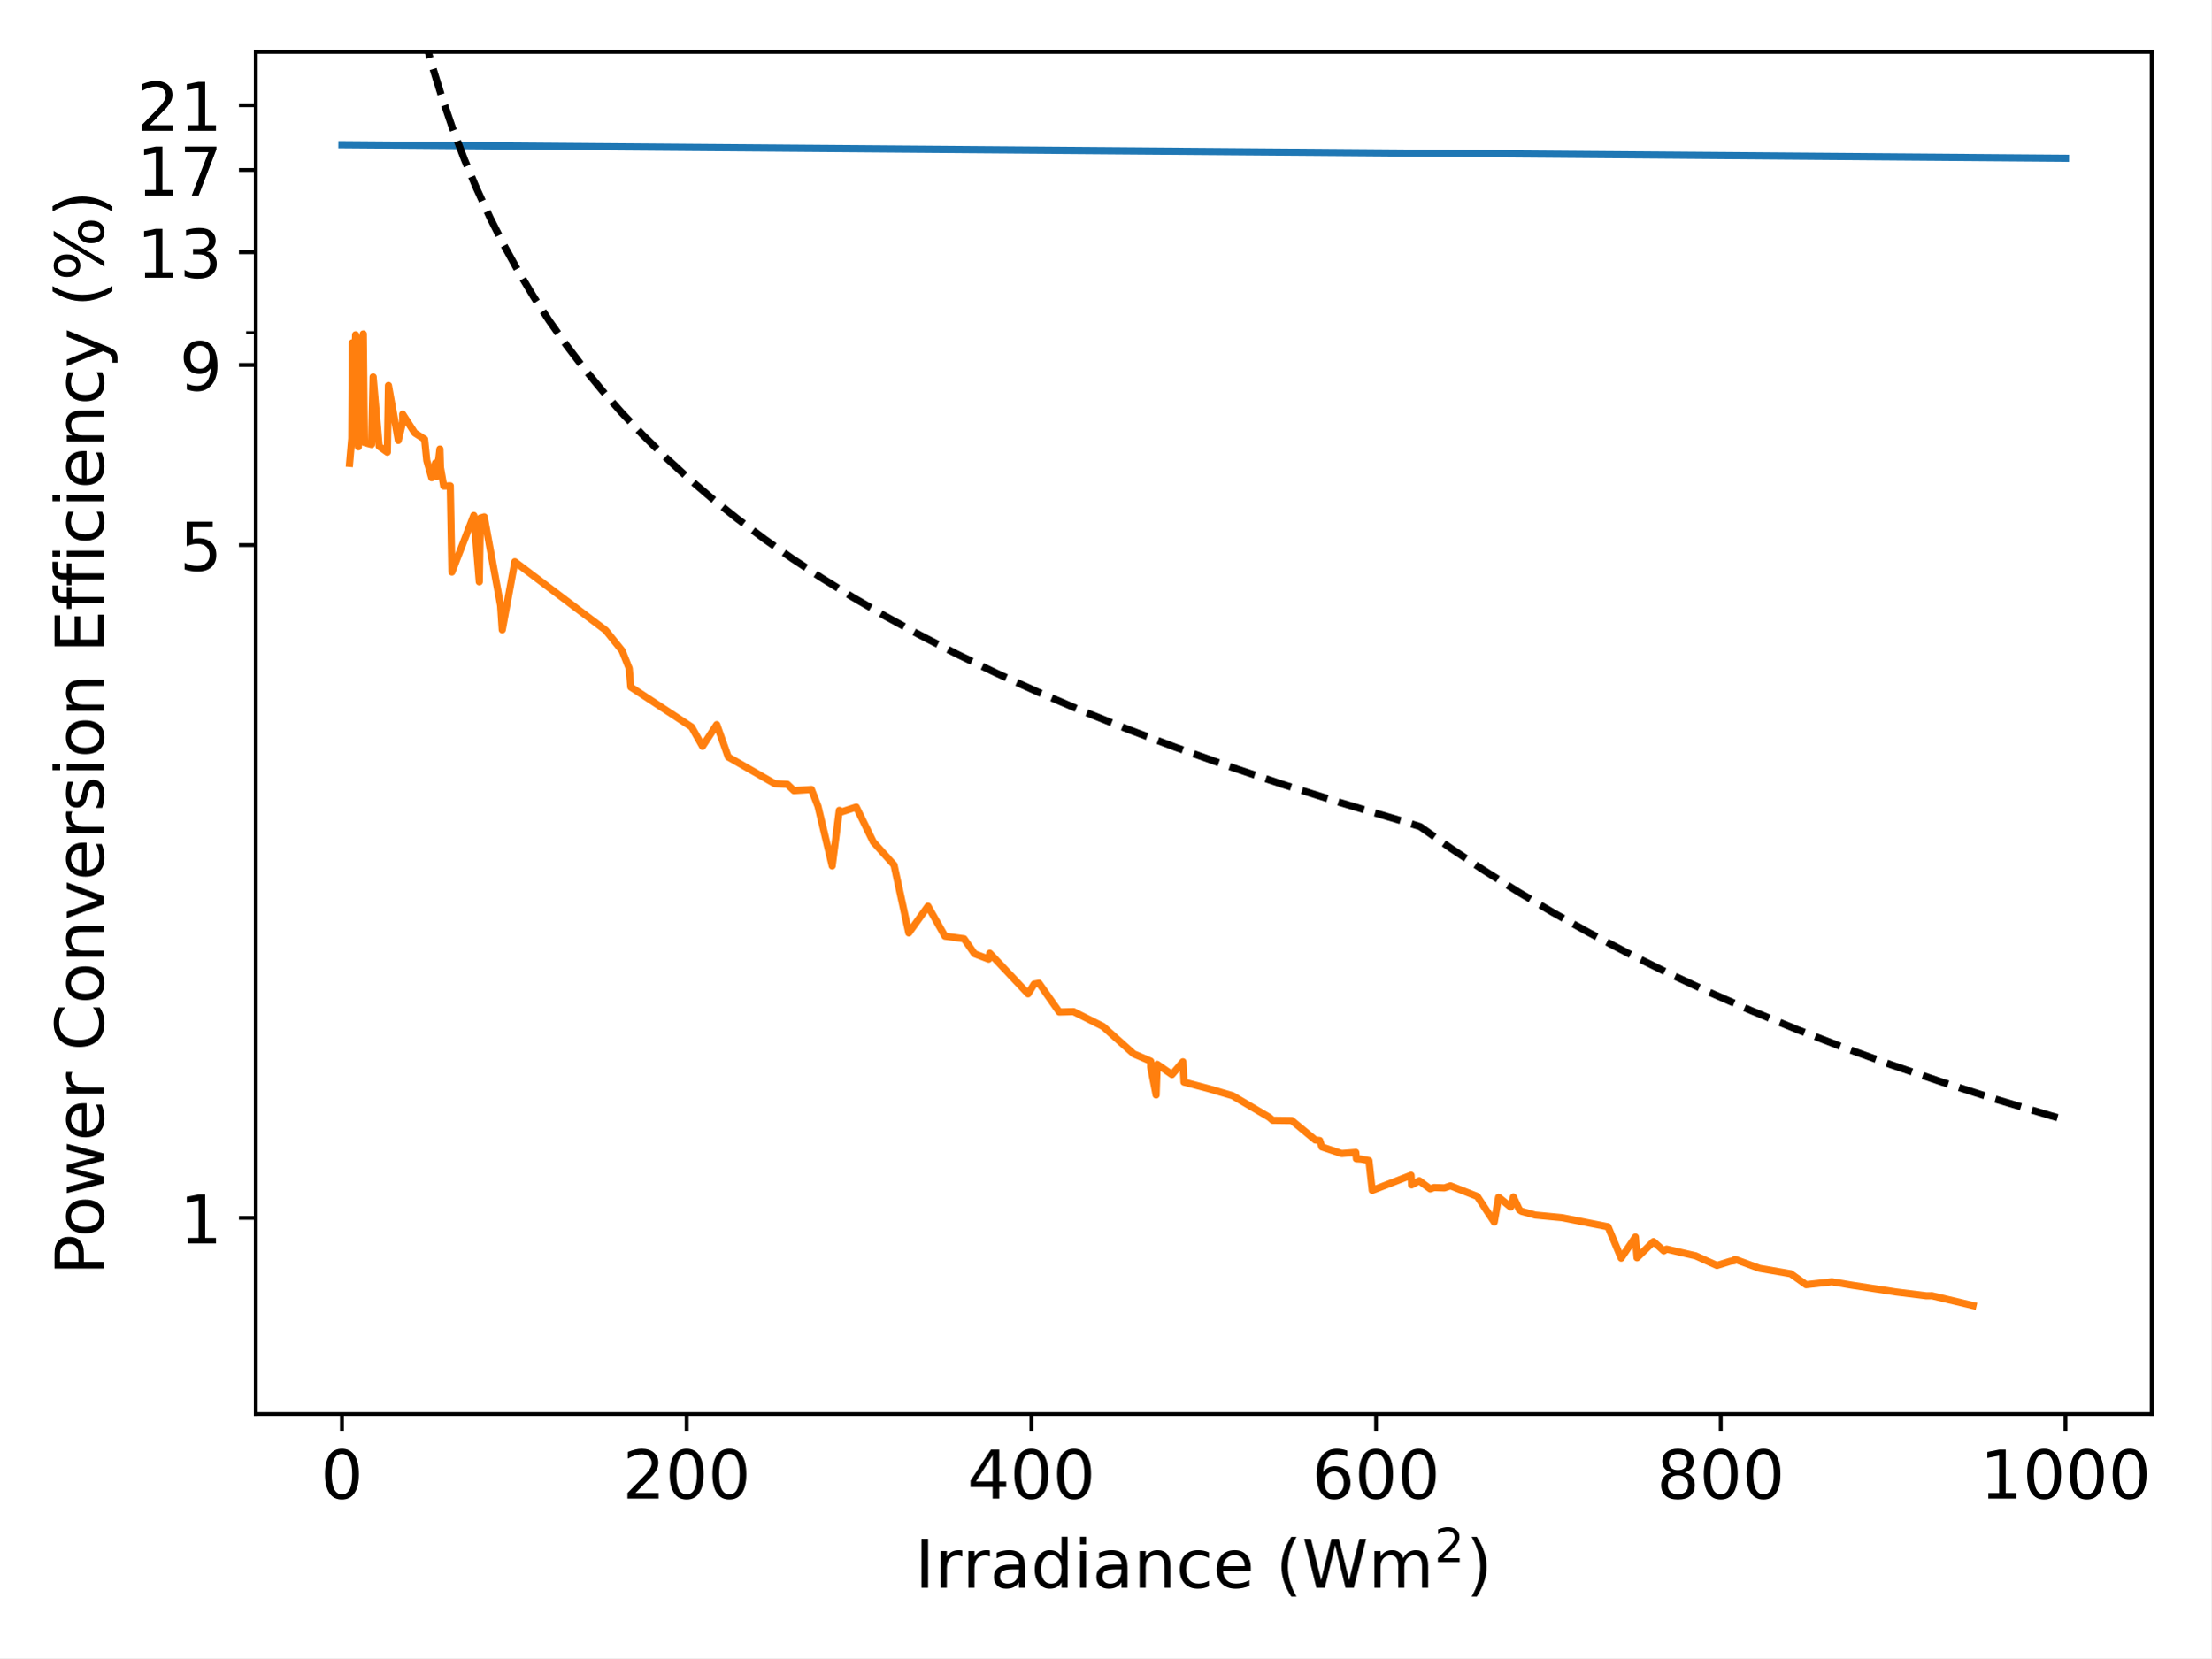
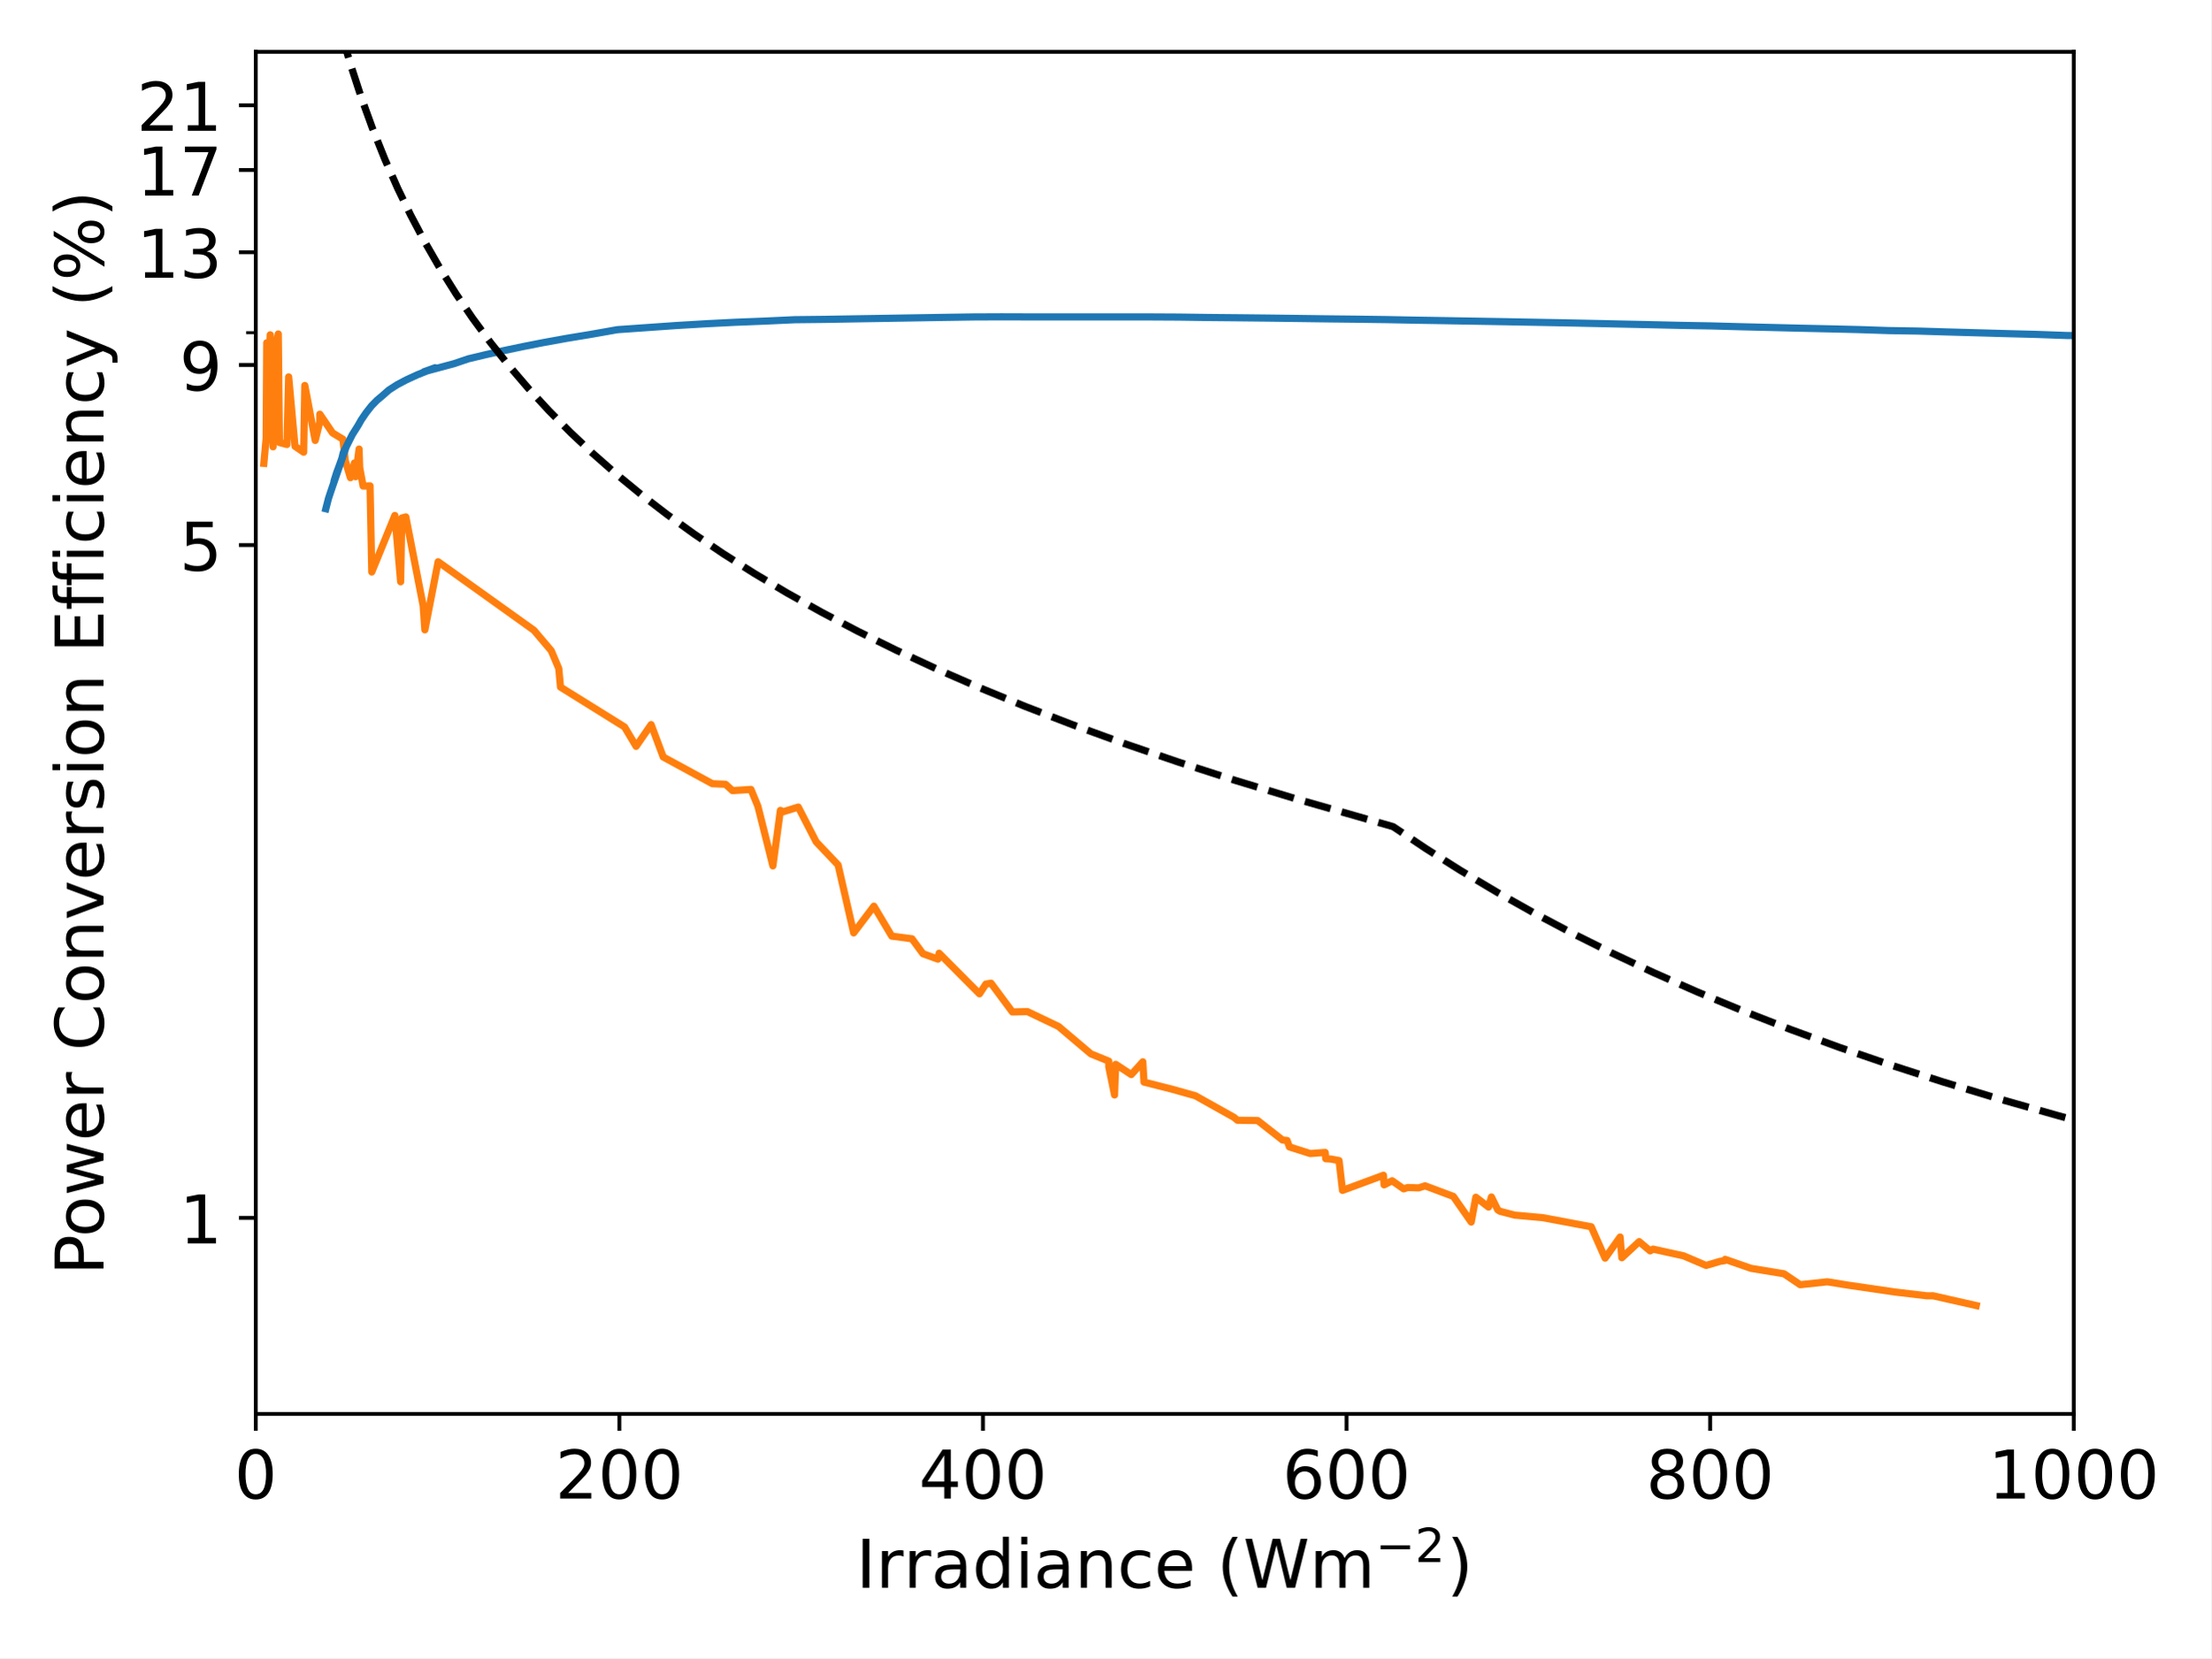
<svg xmlns="http://www.w3.org/2000/svg" xmlns:xlink="http://www.w3.org/1999/xlink" height="345.6pt" version="1.1" viewBox="0 0 460.8 345.6" width="460.8pt">
  <defs>
    <style type="text/css">*{stroke-linecap:butt;stroke-linejoin:round;}</style>
  </defs>
  <g id="figure_1">
    <g id="patch_1">
      <path d="M 0 345.6  L 460.8 345.6  L 460.8 0  L 0 0  z " style="fill:#ffffff;" />
    </g>
    <g id="axes_1">
      <g id="patch_2">
-         <path d="M 53.3 294.712  L 448.413 294.712  L 448.413 10.8  L 53.3 10.8  z " style="fill:#ffffff;" />
+         <path d="M 53.3 294.712  L 432.18 294.712  L 432.18 10.8  L 53.3 10.8  z " style="fill:#ffffff;" />
      </g>
      <g id="matplotlib.axis_1">
        <g id="xtick_1">
          <g id="line2d_1">
            <defs>
-               <path d="M 0 0  L 0 3.5  " id="m45d59c3551" style="stroke:#000000;stroke-width:0.8;" />
-             </defs>
-             <g>
-               <use style="stroke:#000000;stroke-width:0.8;" x="71.26" xlink:href="#m45d59c3551" y="294.712" />
+               <path d="M 0 0  L 0 3.5  " id="m099411c513" style="stroke:#000000;stroke-width:0.8;" />
+             </defs>
+             <g>
+               <use style="stroke:#000000;stroke-width:0.8;" x="53.3" xlink:href="#m099411c513" y="294.712" />
            </g>
          </g>
          <g id="text_1">
-             <g transform="translate(66.80592 312.3498)scale(0.14 -0.14)">
+             <g transform="translate(48.84625 312.3498)scale(0.14 -0.14)">
              <defs>
                <path d="M 2034 4250  Q 1547 4250 1301 3770  Q 1056 3291 1056 2328  Q 1056 1369 1301 889  Q 1547 409 2034 409  Q 2525 409 2770 889  Q 3016 1369 3016 2328  Q 3016 3291 2770 3770  Q 2525 4250 2034 4250  z M 2034 4750  Q 2819 4750 3233 4129  Q 3647 3509 3647 2328  Q 3647 1150 3233 529  Q 2819 -91 2034 -91  Q 1250 -91 836 529  Q 422 1150 422 2328  Q 422 3509 836 4129  Q 1250 4750 2034 4750  z " id="DejaVuSans-30" transform="scale(0.015625)" />
              </defs>
              <use xlink:href="#DejaVuSans-30" />
            </g>
          </g>
        </g>
        <g id="xtick_2">
          <g id="line2d_2">
            <g>
-               <use style="stroke:#000000;stroke-width:0.8;" x="143.098" xlink:href="#m45d59c3551" y="294.712" />
+               <use style="stroke:#000000;stroke-width:0.8;" x="129.076" xlink:href="#m099411c513" y="294.712" />
            </g>
          </g>
          <g id="text_2">
-             <g transform="translate(129.7371 312.3498)scale(0.14 -0.14)">
+             <g transform="translate(115.7147 312.3498)scale(0.14 -0.14)">
              <defs>
                <path d="M 1228 531  L 3431 531  L 3431 0  L 469 0  L 469 531  Q 828 903 1448 1529  Q 2069 2156 2228 2338  Q 2531 2678 2651 2914  Q 2772 3150 2772 3378  Q 2772 3750 2511 3984  Q 2250 4219 1831 4219  Q 1534 4219 1204 4116  Q 875 4013 500 3803  L 500 4441  Q 881 4594 1212 4672  Q 1544 4750 1819 4750  Q 2544 4750 2975 4387  Q 3406 4025 3406 3419  Q 3406 3131 3298 2873  Q 3191 2616 2906 2266  Q 2828 2175 2409 1742  Q 1991 1309 1228 531  z " id="DejaVuSans-32" transform="scale(0.015625)" />
              </defs>
              <use xlink:href="#DejaVuSans-32" />
              <use x="63.623" xlink:href="#DejaVuSans-30" />
              <use x="127.246" xlink:href="#DejaVuSans-30" />
            </g>
          </g>
        </g>
        <g id="xtick_3">
          <g id="line2d_3">
            <g>
-               <use style="stroke:#000000;stroke-width:0.8;" x="214.937" xlink:href="#m45d59c3551" y="294.712" />
+               <use style="stroke:#000000;stroke-width:0.8;" x="204.852" xlink:href="#m099411c513" y="294.712" />
            </g>
          </g>
          <g id="text_3">
-             <g transform="translate(201.5758 312.3498)scale(0.14 -0.14)">
+             <g transform="translate(191.4907 312.3498)scale(0.14 -0.14)">
              <defs>
                <path d="M 2419 4116  L 825 1625  L 2419 1625  L 2419 4116  z M 2253 4666  L 3047 4666  L 3047 1625  L 3713 1625  L 3713 1100  L 3047 1100  L 3047 0  L 2419 0  L 2419 1100  L 313 1100  L 313 1709  L 2253 4666  z " id="DejaVuSans-34" transform="scale(0.015625)" />
              </defs>
              <use xlink:href="#DejaVuSans-34" />
              <use x="63.623" xlink:href="#DejaVuSans-30" />
              <use x="127.246" xlink:href="#DejaVuSans-30" />
            </g>
          </g>
        </g>
        <g id="xtick_4">
          <g id="line2d_4">
            <g>
-               <use style="stroke:#000000;stroke-width:0.8;" x="286.776" xlink:href="#m45d59c3551" y="294.712" />
+               <use style="stroke:#000000;stroke-width:0.8;" x="280.628" xlink:href="#m099411c513" y="294.712" />
            </g>
          </g>
          <g id="text_4">
-             <g transform="translate(273.4145 312.3498)scale(0.14 -0.14)">
+             <g transform="translate(267.2668 312.3498)scale(0.14 -0.14)">
              <defs>
                <path d="M 2113 2584  Q 1688 2584 1439 2293  Q 1191 2003 1191 1497  Q 1191 994 1439 701  Q 1688 409 2113 409  Q 2538 409 2786 701  Q 3034 994 3034 1497  Q 3034 2003 2786 2293  Q 2538 2584 2113 2584  z M 3366 4563  L 3366 3988  Q 3128 4100 2886 4159  Q 2644 4219 2406 4219  Q 1781 4219 1451 3797  Q 1122 3375 1075 2522  Q 1259 2794 1537 2939  Q 1816 3084 2150 3084  Q 2853 3084 3261 2657  Q 3669 2231 3669 1497  Q 3669 778 3244 343  Q 2819 -91 2113 -91  Q 1303 -91 875 529  Q 447 1150 447 2328  Q 447 3434 972 4092  Q 1497 4750 2381 4750  Q 2619 4750 2861 4703  Q 3103 4656 3366 4563  z " id="DejaVuSans-36" transform="scale(0.015625)" />
              </defs>
              <use xlink:href="#DejaVuSans-36" />
              <use x="63.623" xlink:href="#DejaVuSans-30" />
              <use x="127.246" xlink:href="#DejaVuSans-30" />
            </g>
          </g>
        </g>
        <g id="xtick_5">
          <g id="line2d_5">
            <g>
-               <use style="stroke:#000000;stroke-width:0.8;" x="358.614" xlink:href="#m45d59c3551" y="294.712" />
+               <use style="stroke:#000000;stroke-width:0.8;" x="356.404" xlink:href="#m099411c513" y="294.712" />
            </g>
          </g>
          <g id="text_5">
-             <g transform="translate(345.2531 312.3498)scale(0.14 -0.14)">
+             <g transform="translate(343.0428 312.3498)scale(0.14 -0.14)">
              <defs>
                <path d="M 2034 2216  Q 1584 2216 1326 1975  Q 1069 1734 1069 1313  Q 1069 891 1326 650  Q 1584 409 2034 409  Q 2484 409 2743 651  Q 3003 894 3003 1313  Q 3003 1734 2745 1975  Q 2488 2216 2034 2216  z M 1403 2484  Q 997 2584 770 2862  Q 544 3141 544 3541  Q 544 4100 942 4425  Q 1341 4750 2034 4750  Q 2731 4750 3128 4425  Q 3525 4100 3525 3541  Q 3525 3141 3298 2862  Q 3072 2584 2669 2484  Q 3125 2378 3379 2068  Q 3634 1759 3634 1313  Q 3634 634 3220 271  Q 2806 -91 2034 -91  Q 1263 -91 848 271  Q 434 634 434 1313  Q 434 1759 690 2068  Q 947 2378 1403 2484  z M 1172 3481  Q 1172 3119 1398 2916  Q 1625 2713 2034 2713  Q 2441 2713 2670 2916  Q 2900 3119 2900 3481  Q 2900 3844 2670 4047  Q 2441 4250 2034 4250  Q 1625 4250 1398 4047  Q 1172 3844 1172 3481  z " id="DejaVuSans-38" transform="scale(0.015625)" />
              </defs>
              <use xlink:href="#DejaVuSans-38" />
              <use x="63.623" xlink:href="#DejaVuSans-30" />
              <use x="127.246" xlink:href="#DejaVuSans-30" />
            </g>
          </g>
        </g>
        <g id="xtick_6">
          <g id="line2d_6">
            <g>
-               <use style="stroke:#000000;stroke-width:0.8;" x="430.453" xlink:href="#m45d59c3551" y="294.712" />
+               <use style="stroke:#000000;stroke-width:0.8;" x="432.18" xlink:href="#m099411c513" y="294.712" />
            </g>
          </g>
          <g id="text_6">
-             <g transform="translate(412.6381 312.3498)scale(0.14 -0.14)">
+             <g transform="translate(414.365 312.3498)scale(0.14 -0.14)">
              <defs>
                <path d="M 794 531  L 1825 531  L 1825 4091  L 703 3866  L 703 4441  L 1819 4666  L 2450 4666  L 2450 531  L 3481 531  L 3481 0  L 794 0  L 794 531  z " id="DejaVuSans-31" transform="scale(0.015625)" />
              </defs>
              <use xlink:href="#DejaVuSans-31" />
              <use x="63.623" xlink:href="#DejaVuSans-30" />
              <use x="127.246" xlink:href="#DejaVuSans-30" />
              <use x="190.869" xlink:href="#DejaVuSans-30" />
            </g>
          </g>
        </g>
        <g id="text_7">
-           <g transform="translate(190.6564 331.0498)scale(0.14 -0.14)">
+           <g transform="translate(178.41 331.0498)scale(0.14 -0.14)">
            <defs>
              <path d="M 628 4666  L 1259 4666  L 1259 0  L 628 0  L 628 4666  z " id="DejaVuSans-49" transform="scale(0.015625)" />
              <path d="M 2631 2963  Q 2534 3019 2420 3045  Q 2306 3072 2169 3072  Q 1681 3072 1420 2755  Q 1159 2438 1159 1844  L 1159 0  L 581 0  L 581 3500  L 1159 3500  L 1159 2956  Q 1341 3275 1631 3429  Q 1922 3584 2338 3584  Q 2397 3584 2469 3576  Q 2541 3569 2628 3553  L 2631 2963  z " id="DejaVuSans-72" transform="scale(0.015625)" />
              <path d="M 2194 1759  Q 1497 1759 1228 1600  Q 959 1441 959 1056  Q 959 750 1161 570  Q 1363 391 1709 391  Q 2188 391 2477 730  Q 2766 1069 2766 1631  L 2766 1759  L 2194 1759  z M 3341 1997  L 3341 0  L 2766 0  L 2766 531  Q 2569 213 2275 61  Q 1981 -91 1556 -91  Q 1019 -91 701 211  Q 384 513 384 1019  Q 384 1609 779 1909  Q 1175 2209 1959 2209  L 2766 2209  L 2766 2266  Q 2766 2663 2505 2880  Q 2244 3097 1772 3097  Q 1472 3097 1187 3025  Q 903 2953 641 2809  L 641 3341  Q 956 3463 1253 3523  Q 1550 3584 1831 3584  Q 2591 3584 2966 3190  Q 3341 2797 3341 1997  z " id="DejaVuSans-61" transform="scale(0.015625)" />
              <path d="M 2906 2969  L 2906 4863  L 3481 4863  L 3481 0  L 2906 0  L 2906 525  Q 2725 213 2448 61  Q 2172 -91 1784 -91  Q 1150 -91 751 415  Q 353 922 353 1747  Q 353 2572 751 3078  Q 1150 3584 1784 3584  Q 2172 3584 2448 3432  Q 2725 3281 2906 2969  z M 947 1747  Q 947 1113 1208 752  Q 1469 391 1925 391  Q 2381 391 2643 752  Q 2906 1113 2906 1747  Q 2906 2381 2643 2742  Q 2381 3103 1925 3103  Q 1469 3103 1208 2742  Q 947 2381 947 1747  z " id="DejaVuSans-64" transform="scale(0.015625)" />
              <path d="M 603 3500  L 1178 3500  L 1178 0  L 603 0  L 603 3500  z M 603 4863  L 1178 4863  L 1178 4134  L 603 4134  L 603 4863  z " id="DejaVuSans-69" transform="scale(0.015625)" />
              <path d="M 3513 2113  L 3513 0  L 2938 0  L 2938 2094  Q 2938 2591 2744 2837  Q 2550 3084 2163 3084  Q 1697 3084 1428 2787  Q 1159 2491 1159 1978  L 1159 0  L 581 0  L 581 3500  L 1159 3500  L 1159 2956  Q 1366 3272 1645 3428  Q 1925 3584 2291 3584  Q 2894 3584 3203 3211  Q 3513 2838 3513 2113  z " id="DejaVuSans-6e" transform="scale(0.015625)" />
              <path d="M 3122 3366  L 3122 2828  Q 2878 2963 2633 3030  Q 2388 3097 2138 3097  Q 1578 3097 1268 2742  Q 959 2388 959 1747  Q 959 1106 1268 751  Q 1578 397 2138 397  Q 2388 397 2633 464  Q 2878 531 3122 666  L 3122 134  Q 2881 22 2623 -34  Q 2366 -91 2075 -91  Q 1284 -91 818 406  Q 353 903 353 1747  Q 353 2603 823 3093  Q 1294 3584 2113 3584  Q 2378 3584 2631 3529  Q 2884 3475 3122 3366  z " id="DejaVuSans-63" transform="scale(0.015625)" />
              <path d="M 3597 1894  L 3597 1613  L 953 1613  Q 991 1019 1311 708  Q 1631 397 2203 397  Q 2534 397 2845 478  Q 3156 559 3463 722  L 3463 178  Q 3153 47 2828 -22  Q 2503 -91 2169 -91  Q 1331 -91 842 396  Q 353 884 353 1716  Q 353 2575 817 3079  Q 1281 3584 2069 3584  Q 2775 3584 3186 3129  Q 3597 2675 3597 1894  z M 3022 2063  Q 3016 2534 2758 2815  Q 2500 3097 2075 3097  Q 1594 3097 1305 2825  Q 1016 2553 972 2059  L 3022 2063  z " id="DejaVuSans-65" transform="scale(0.015625)" />
              <path id="DejaVuSans-20" transform="scale(0.015625)" />
              <path d="M 1984 4856  Q 1566 4138 1362 3434  Q 1159 2731 1159 2009  Q 1159 1288 1364 580  Q 1569 -128 1984 -844  L 1484 -844  Q 1016 -109 783 600  Q 550 1309 550 2009  Q 550 2706 781 3412  Q 1013 4119 1484 4856  L 1984 4856  z " id="DejaVuSans-28" transform="scale(0.015625)" />
              <path d="M 213 4666  L 850 4666  L 1831 722  L 2809 4666  L 3519 4666  L 4500 722  L 5478 4666  L 6119 4666  L 4947 0  L 4153 0  L 3169 4050  L 2175 0  L 1381 0  L 213 4666  z " id="DejaVuSans-57" transform="scale(0.015625)" />
              <path d="M 3328 2828  Q 3544 3216 3844 3400  Q 4144 3584 4550 3584  Q 5097 3584 5394 3201  Q 5691 2819 5691 2113  L 5691 0  L 5113 0  L 5113 2094  Q 5113 2597 4934 2840  Q 4756 3084 4391 3084  Q 3944 3084 3684 2787  Q 3425 2491 3425 1978  L 3425 0  L 2847 0  L 2847 2094  Q 2847 2600 2669 2842  Q 2491 3084 2119 3084  Q 1678 3084 1418 2786  Q 1159 2488 1159 1978  L 1159 0  L 581 0  L 581 3500  L 1159 3500  L 1159 2956  Q 1356 3278 1631 3431  Q 1906 3584 2284 3584  Q 2666 3584 2933 3390  Q 3200 3197 3328 2828  z " id="DejaVuSans-6d" transform="scale(0.015625)" />
+               <path d="M 678 2272  L 4684 2272  L 4684 1741  L 678 1741  L 678 2272  z " id="DejaVuSans-2212" transform="scale(0.015625)" />
              <path d="M 513 4856  L 1013 4856  Q 1481 4119 1714 3412  Q 1947 2706 1947 2009  Q 1947 1309 1714 600  Q 1481 -109 1013 -844  L 513 -844  Q 928 -128 1133 580  Q 1338 1288 1338 2009  Q 1338 2731 1133 3434  Q 928 4138 513 4856  z " id="DejaVuSans-29" transform="scale(0.015625)" />
            </defs>
            <use transform="translate(0 0.765625)" xlink:href="#DejaVuSans-49" />
            <use transform="translate(29.49219 0.765625)" xlink:href="#DejaVuSans-72" />
            <use transform="translate(70.60547 0.765625)" xlink:href="#DejaVuSans-72" />
            <use transform="translate(111.7188 0.765625)" xlink:href="#DejaVuSans-61" />
            <use transform="translate(172.998 0.765625)" xlink:href="#DejaVuSans-64" />
            <use transform="translate(236.4746 0.765625)" xlink:href="#DejaVuSans-69" />
            <use transform="translate(264.2578 0.765625)" xlink:href="#DejaVuSans-61" />
            <use transform="translate(325.5371 0.765625)" xlink:href="#DejaVuSans-6e" />
            <use transform="translate(388.916 0.765625)" xlink:href="#DejaVuSans-63" />
            <use transform="translate(443.8965 0.765625)" xlink:href="#DejaVuSans-65" />
            <use transform="translate(505.4199 0.765625)" xlink:href="#DejaVuSans-20" />
            <use transform="translate(537.207 0.765625)" xlink:href="#DejaVuSans-28" />
            <use transform="translate(576.2207 0.765625)" xlink:href="#DejaVuSans-57" />
            <use transform="translate(675.0977 0.765625)" xlink:href="#DejaVuSans-6d" />
-             <use transform="translate(773.4668 39.04688)scale(0.7)" xlink:href="#DejaVuSans-32" />
-             <use transform="translate(820.7373 0.765625)" xlink:href="#DejaVuSans-29" />
+             <use transform="translate(773.4668 39.04688)scale(0.7)" xlink:href="#DejaVuSans-2212" />
+             <use transform="translate(832.1191 39.04688)scale(0.7)" xlink:href="#DejaVuSans-32" />
+             <use transform="translate(879.3896 0.765625)" xlink:href="#DejaVuSans-29" />
          </g>
        </g>
      </g>
      <g id="matplotlib.axis_2">
        <g id="ytick_1">
          <g id="line2d_7">
            <defs>
-               <path d="M 0 0  L -3.5 0  " id="m7d807c7159" style="stroke:#000000;stroke-width:0.8;" />
-             </defs>
-             <g>
-               <use style="stroke:#000000;stroke-width:0.8;" x="53.3" xlink:href="#m7d807c7159" y="253.855" />
+               <path d="M 0 0  L -3.5 0  " id="m00ed64bf8b" style="stroke:#000000;stroke-width:0.8;" />
+             </defs>
+             <g>
+               <use style="stroke:#000000;stroke-width:0.8;" x="53.3" xlink:href="#m00ed64bf8b" y="253.855" />
            </g>
          </g>
          <g id="text_8">
            <g transform="translate(37.3925 259.1737)scale(0.14 -0.14)">
              <use xlink:href="#DejaVuSans-31" />
            </g>
          </g>
        </g>
        <g id="ytick_2">
          <g id="line2d_8">
            <g>
-               <use style="stroke:#000000;stroke-width:0.8;" x="53.3" xlink:href="#m7d807c7159" y="113.609" />
+               <use style="stroke:#000000;stroke-width:0.8;" x="53.3" xlink:href="#m00ed64bf8b" y="113.609" />
            </g>
          </g>
          <g id="text_9">
            <g transform="translate(37.3925 118.9277)scale(0.14 -0.14)">
              <defs>
                <path d="M 691 4666  L 3169 4666  L 3169 4134  L 1269 4134  L 1269 2991  Q 1406 3038 1543 3061  Q 1681 3084 1819 3084  Q 2600 3084 3056 2656  Q 3513 2228 3513 1497  Q 3513 744 3044 326  Q 2575 -91 1722 -91  Q 1428 -91 1123 -41  Q 819 9 494 109  L 494 744  Q 775 591 1075 516  Q 1375 441 1709 441  Q 2250 441 2565 725  Q 2881 1009 2881 1497  Q 2881 1984 2565 2268  Q 2250 2553 1709 2553  Q 1456 2553 1204 2497  Q 953 2441 691 2322  L 691 4666  z " id="DejaVuSans-35" transform="scale(0.015625)" />
              </defs>
              <use xlink:href="#DejaVuSans-35" />
            </g>
          </g>
        </g>
        <g id="ytick_3">
          <g id="line2d_9">
            <g>
-               <use style="stroke:#000000;stroke-width:0.8;" x="53.3" xlink:href="#m7d807c7159" y="76.062" />
+               <use style="stroke:#000000;stroke-width:0.8;" x="53.3" xlink:href="#m00ed64bf8b" y="76.062" />
            </g>
          </g>
          <g id="text_10">
            <g transform="translate(37.3925 81.38065)scale(0.14 -0.14)">
              <defs>
                <path d="M 703 97  L 703 672  Q 941 559 1184 500  Q 1428 441 1663 441  Q 2288 441 2617 861  Q 2947 1281 2994 2138  Q 2813 1869 2534 1725  Q 2256 1581 1919 1581  Q 1219 1581 811 2004  Q 403 2428 403 3163  Q 403 3881 828 4315  Q 1253 4750 1959 4750  Q 2769 4750 3195 4129  Q 3622 3509 3622 2328  Q 3622 1225 3098 567  Q 2575 -91 1691 -91  Q 1453 -91 1209 -44  Q 966 3 703 97  z M 1959 2075  Q 2384 2075 2632 2365  Q 2881 2656 2881 3163  Q 2881 3666 2632 3958  Q 2384 4250 1959 4250  Q 1534 4250 1286 3958  Q 1038 3666 1038 3163  Q 1038 2656 1286 2365  Q 1534 2075 1959 2075  z " id="DejaVuSans-39" transform="scale(0.015625)" />
              </defs>
              <use xlink:href="#DejaVuSans-39" />
            </g>
          </g>
        </g>
        <g id="ytick_4">
          <g id="line2d_10">
            <g>
-               <use style="stroke:#000000;stroke-width:0.8;" x="53.3" xlink:href="#m7d807c7159" y="52.572" />
+               <use style="stroke:#000000;stroke-width:0.8;" x="53.3" xlink:href="#m00ed64bf8b" y="52.572" />
            </g>
          </g>
          <g id="text_11">
            <g transform="translate(28.485 57.89087)scale(0.14 -0.14)">
              <defs>
                <path d="M 2597 2516  Q 3050 2419 3304 2112  Q 3559 1806 3559 1356  Q 3559 666 3084 287  Q 2609 -91 1734 -91  Q 1441 -91 1130 -33  Q 819 25 488 141  L 488 750  Q 750 597 1062 519  Q 1375 441 1716 441  Q 2309 441 2620 675  Q 2931 909 2931 1356  Q 2931 1769 2642 2001  Q 2353 2234 1838 2234  L 1294 2234  L 1294 2753  L 1863 2753  Q 2328 2753 2575 2939  Q 2822 3125 2822 3475  Q 2822 3834 2567 4026  Q 2313 4219 1838 4219  Q 1578 4219 1281 4162  Q 984 4106 628 3988  L 628 4550  Q 988 4650 1302 4700  Q 1616 4750 1894 4750  Q 2613 4750 3031 4423  Q 3450 4097 3450 3541  Q 3450 3153 3228 2886  Q 3006 2619 2597 2516  z " id="DejaVuSans-33" transform="scale(0.015625)" />
              </defs>
              <use xlink:href="#DejaVuSans-31" />
              <use x="63.623" xlink:href="#DejaVuSans-33" />
            </g>
          </g>
        </g>
        <g id="ytick_5">
          <g id="line2d_11">
            <g>
-               <use style="stroke:#000000;stroke-width:0.8;" x="53.3" xlink:href="#m7d807c7159" y="35.436" />
+               <use style="stroke:#000000;stroke-width:0.8;" x="53.3" xlink:href="#m00ed64bf8b" y="35.436" />
            </g>
          </g>
          <g id="text_12">
            <g transform="translate(28.485 40.75452)scale(0.14 -0.14)">
              <defs>
                <path d="M 525 4666  L 3525 4666  L 3525 4397  L 1831 0  L 1172 0  L 2766 4134  L 525 4134  L 525 4666  z " id="DejaVuSans-37" transform="scale(0.015625)" />
              </defs>
              <use xlink:href="#DejaVuSans-31" />
              <use x="63.623" xlink:href="#DejaVuSans-37" />
            </g>
          </g>
        </g>
        <g id="ytick_6">
          <g id="line2d_12">
            <g>
-               <use style="stroke:#000000;stroke-width:0.8;" x="53.3" xlink:href="#m7d807c7159" y="21.937" />
+               <use style="stroke:#000000;stroke-width:0.8;" x="53.3" xlink:href="#m00ed64bf8b" y="21.937" />
            </g>
          </g>
          <g id="text_13">
            <g transform="translate(28.485 27.25637)scale(0.14 -0.14)">
              <use xlink:href="#DejaVuSans-32" />
              <use x="63.623" xlink:href="#DejaVuSans-31" />
            </g>
          </g>
        </g>
        <g id="ytick_7">
          <g id="line2d_13">
            <defs>
-               <path d="M 0 0  L -2 0  " id="mbae4a28b9a" style="stroke:#000000;stroke-width:0.6;" />
-             </defs>
-             <g>
-               <use style="stroke:#000000;stroke-width:0.6;" x="53.3" xlink:href="#mbae4a28b9a" y="69.331" />
+               <path d="M 0 0  L -2 0  " id="m929c38e6fe" style="stroke:#000000;stroke-width:0.6;" />
+             </defs>
+             <g>
+               <use style="stroke:#000000;stroke-width:0.6;" x="53.3" xlink:href="#m929c38e6fe" y="69.331" />
            </g>
          </g>
        </g>
        <g id="text_14">
          <g transform="translate(21.57344 265.7743)rotate(-90)scale(0.14 -0.14)">
            <defs>
              <path d="M 1259 4147  L 1259 2394  L 2053 2394  Q 2494 2394 2734 2622  Q 2975 2850 2975 3272  Q 2975 3691 2734 3919  Q 2494 4147 2053 4147  L 1259 4147  z M 628 4666  L 2053 4666  Q 2838 4666 3239 4311  Q 3641 3956 3641 3272  Q 3641 2581 3239 2228  Q 2838 1875 2053 1875  L 1259 1875  L 1259 0  L 628 0  L 628 4666  z " id="DejaVuSans-50" transform="scale(0.015625)" />
              <path d="M 1959 3097  Q 1497 3097 1228 2736  Q 959 2375 959 1747  Q 959 1119 1226 758  Q 1494 397 1959 397  Q 2419 397 2687 759  Q 2956 1122 2956 1747  Q 2956 2369 2687 2733  Q 2419 3097 1959 3097  z M 1959 3584  Q 2709 3584 3137 3096  Q 3566 2609 3566 1747  Q 3566 888 3137 398  Q 2709 -91 1959 -91  Q 1206 -91 779 398  Q 353 888 353 1747  Q 353 2609 779 3096  Q 1206 3584 1959 3584  z " id="DejaVuSans-6f" transform="scale(0.015625)" />
              <path d="M 269 3500  L 844 3500  L 1563 769  L 2278 3500  L 2956 3500  L 3675 769  L 4391 3500  L 4966 3500  L 4050 0  L 3372 0  L 2619 2869  L 1863 0  L 1184 0  L 269 3500  z " id="DejaVuSans-77" transform="scale(0.015625)" />
              <path d="M 4122 4306  L 4122 3641  Q 3803 3938 3442 4084  Q 3081 4231 2675 4231  Q 1875 4231 1450 3742  Q 1025 3253 1025 2328  Q 1025 1406 1450 917  Q 1875 428 2675 428  Q 3081 428 3442 575  Q 3803 722 4122 1019  L 4122 359  Q 3791 134 3420 21  Q 3050 -91 2638 -91  Q 1578 -91 968 557  Q 359 1206 359 2328  Q 359 3453 968 4101  Q 1578 4750 2638 4750  Q 3056 4750 3426 4639  Q 3797 4528 4122 4306  z " id="DejaVuSans-43" transform="scale(0.015625)" />
              <path d="M 191 3500  L 800 3500  L 1894 563  L 2988 3500  L 3597 3500  L 2284 0  L 1503 0  L 191 3500  z " id="DejaVuSans-76" transform="scale(0.015625)" />
              <path d="M 2834 3397  L 2834 2853  Q 2591 2978 2328 3040  Q 2066 3103 1784 3103  Q 1356 3103 1142 2972  Q 928 2841 928 2578  Q 928 2378 1081 2264  Q 1234 2150 1697 2047  L 1894 2003  Q 2506 1872 2764 1633  Q 3022 1394 3022 966  Q 3022 478 2636 193  Q 2250 -91 1575 -91  Q 1294 -91 989 -36  Q 684 19 347 128  L 347 722  Q 666 556 975 473  Q 1284 391 1588 391  Q 1994 391 2212 530  Q 2431 669 2431 922  Q 2431 1156 2273 1281  Q 2116 1406 1581 1522  L 1381 1569  Q 847 1681 609 1914  Q 372 2147 372 2553  Q 372 3047 722 3315  Q 1072 3584 1716 3584  Q 2034 3584 2315 3537  Q 2597 3491 2834 3397  z " id="DejaVuSans-73" transform="scale(0.015625)" />
              <path d="M 628 4666  L 3578 4666  L 3578 4134  L 1259 4134  L 1259 2753  L 3481 2753  L 3481 2222  L 1259 2222  L 1259 531  L 3634 531  L 3634 0  L 628 0  L 628 4666  z " id="DejaVuSans-45" transform="scale(0.015625)" />
              <path d="M 2375 4863  L 2375 4384  L 1825 4384  Q 1516 4384 1395 4259  Q 1275 4134 1275 3809  L 1275 3500  L 2222 3500  L 2222 3053  L 1275 3053  L 1275 0  L 697 0  L 697 3053  L 147 3053  L 147 3500  L 697 3500  L 697 3744  Q 697 4328 969 4595  Q 1241 4863 1831 4863  L 2375 4863  z " id="DejaVuSans-66" transform="scale(0.015625)" />
              <path d="M 2059 -325  Q 1816 -950 1584 -1140  Q 1353 -1331 966 -1331  L 506 -1331  L 506 -850  L 844 -850  Q 1081 -850 1212 -737  Q 1344 -625 1503 -206  L 1606 56  L 191 3500  L 800 3500  L 1894 763  L 2988 3500  L 3597 3500  L 2059 -325  z " id="DejaVuSans-79" transform="scale(0.015625)" />
              <path d="M 4653 2053  Q 4381 2053 4226 1822  Q 4072 1591 4072 1178  Q 4072 772 4226 539  Q 4381 306 4653 306  Q 4919 306 5073 539  Q 5228 772 5228 1178  Q 5228 1588 5073 1820  Q 4919 2053 4653 2053  z M 4653 2450  Q 5147 2450 5437 2106  Q 5728 1763 5728 1178  Q 5728 594 5436 251  Q 5144 -91 4653 -91  Q 4153 -91 3862 251  Q 3572 594 3572 1178  Q 3572 1766 3864 2108  Q 4156 2450 4653 2450  z M 1428 4353  Q 1159 4353 1004 4120  Q 850 3888 850 3481  Q 850 3069 1003 2837  Q 1156 2606 1428 2606  Q 1700 2606 1854 2837  Q 2009 3069 2009 3481  Q 2009 3884 1853 4118  Q 1697 4353 1428 4353  z M 4250 4750  L 4750 4750  L 1831 -91  L 1331 -91  L 4250 4750  z M 1428 4750  Q 1922 4750 2215 4408  Q 2509 4066 2509 3481  Q 2509 2891 2217 2550  Q 1925 2209 1428 2209  Q 931 2209 642 2551  Q 353 2894 353 3481  Q 353 4063 643 4406  Q 934 4750 1428 4750  z " id="DejaVuSans-25" transform="scale(0.015625)" />
            </defs>
            <use xlink:href="#DejaVuSans-50" />
            <use x="56.678" xlink:href="#DejaVuSans-6f" />
            <use x="117.859" xlink:href="#DejaVuSans-77" />
            <use x="199.646" xlink:href="#DejaVuSans-65" />
            <use x="261.17" xlink:href="#DejaVuSans-72" />
            <use x="302.283" xlink:href="#DejaVuSans-20" />
            <use x="334.07" xlink:href="#DejaVuSans-43" />
            <use x="403.895" xlink:href="#DejaVuSans-6f" />
            <use x="465.076" xlink:href="#DejaVuSans-6e" />
            <use x="528.455" xlink:href="#DejaVuSans-76" />
            <use x="587.635" xlink:href="#DejaVuSans-65" />
            <use x="649.158" xlink:href="#DejaVuSans-72" />
            <use x="690.271" xlink:href="#DejaVuSans-73" />
            <use x="742.371" xlink:href="#DejaVuSans-69" />
            <use x="770.154" xlink:href="#DejaVuSans-6f" />
            <use x="831.336" xlink:href="#DejaVuSans-6e" />
            <use x="894.715" xlink:href="#DejaVuSans-20" />
            <use x="926.502" xlink:href="#DejaVuSans-45" />
            <use x="989.686" xlink:href="#DejaVuSans-66" />
            <use x="1024.891" xlink:href="#DejaVuSans-66" />
            <use x="1060.096" xlink:href="#DejaVuSans-69" />
            <use x="1087.879" xlink:href="#DejaVuSans-63" />
            <use x="1142.859" xlink:href="#DejaVuSans-69" />
            <use x="1170.643" xlink:href="#DejaVuSans-65" />
            <use x="1232.166" xlink:href="#DejaVuSans-6e" />
            <use x="1295.545" xlink:href="#DejaVuSans-63" />
            <use x="1350.525" xlink:href="#DejaVuSans-79" />
            <use x="1409.705" xlink:href="#DejaVuSans-20" />
            <use x="1441.492" xlink:href="#DejaVuSans-28" />
            <use x="1480.506" xlink:href="#DejaVuSans-25" />
            <use x="1575.525" xlink:href="#DejaVuSans-29" />
          </g>
        </g>
      </g>
      <g id="line2d_14">
-         <path clip-path="url(#p3b32b145db)" d="M 71.26 30.156  L 430.453 32.987  L 430.453 32.987  " style="fill:none;stroke:#1f77b4;stroke-linecap:square;stroke-width:1.5;" />
+         <path clip-path="url(#pc663a05600)" d="M 54.982 96.572  L 55.463 91.371  L 55.585 71.445  L 55.702 90.546  L 56.305 69.783  L 56.907 93.126  L 57.388 72.25  L 57.991 69.605  L 58.229 92.233  L 59.794 92.639  L 60.154 78.55  L 61.476 93.015  L 63.28 94.249  L 63.522 80.341  L 65.686 91.792  L 66.648 87.935  L 66.648 86.326  L 69.296 90.228  L 71.46 91.538  L 71.941 95.993  L 73.024 99.565  L 73.866 96.488  L 74.108 99.357  L 74.828 93.591  L 74.949 97.416  L 75.669 101.309  L 77.113 101.266  L 77.473 119.218  L 82.284 107.433  L 83.489 121.259  L 83.728 107.973  L 84.569 107.736  L 88.18 126.225  L 88.54 131.276  L 91.305 117.083  L 111.272 131.369  L 114.879 135.624  L 116.444 139.328  L 116.804 143.211  L 130.156 151.522  L 132.562 155.558  L 135.691 151.031  L 138.215 157.781  L 148.441 163.341  L 151.206 163.47  L 152.65 164.79  L 156.499 164.544  L 157.943 168.045  L 161.069 180.484  L 162.633 168.905  L 163.232 169.189  L 166.362 168.218  L 170.09 175.464  L 174.659 180.285  L 177.906 194.445  L 182.119 188.875  L 185.847 195.123  L 190.057 195.673  L 192.341 198.782  L 195.467 199.918  L 195.71 198.684  L 204.128 207.146  L 205.451 205.119  L 206.534 204.929  L 210.986 210.928  L 214.112 210.848  L 220.606 213.951  L 227.342 219.657  L 231.07 221.177  L 231.07 222.35  L 232.275 228.227  L 232.514 221.84  L 235.761 223.976  L 238.167 221.314  L 238.409 225.549  L 244.062 226.975  L 249.113 228.388  L 257.172 232.899  L 257.895 233.503  L 262.105 233.557  L 267.276 237.615  L 268.239 237.714  L 268.72 239.057  L 273.05 240.436  L 276.176 240.206  L 276.297 241.525  L 277.377 241.585  L 279.063 241.906  L 279.783 248.116  L 288.323 244.963  L 288.444 246.963  L 290.127 246.112  L 292.532 247.804  L 293.377 247.517  L 295.662 247.596  L 296.984 247.164  L 302.88 249.371  L 306.608 254.716  L 307.57 249.543  L 310.215 251.59  L 310.817 249.492  L 312.139 252.172  L 312.621 252.48  L 315.629 253.266  L 321.521 253.803  L 331.625 255.701  L 334.512 262.239  L 337.638 257.836  L 337.998 262.158  L 341.609 258.8  L 343.893 260.726  L 344.496 260.359  L 350.869 261.758  L 355.559 263.761  L 358.446 262.908  L 359.409 262.765  L 359.53 262.491  L 364.94 264.373  L 371.798 265.499  L 375.166 267.779  L 380.819 267.169  L 385.271 267.89  L 394.891 269.296  L 401.627 270.096  L 402.828 270.081  L 411.849 272.122  L 411.849 272.122  " style="fill:none;stroke:#ff7f0e;stroke-linecap:square;stroke-width:1.5;" />
      </g>
      <g id="line2d_15">
-         <path clip-path="url(#p3b32b145db)" d="M 72.854 96.572  L 73.311 91.371  L 73.426 71.445  L 73.537 90.546  L 74.108 69.783  L 74.679 93.126  L 75.135 72.25  L 75.706 69.605  L 75.933 92.233  L 77.416 92.639  L 77.757 78.55  L 79.011 93.015  L 80.721 94.249  L 80.951 80.341  L 83.002 91.792  L 83.914 87.935  L 83.914 86.326  L 86.425 90.228  L 88.476 91.538  L 88.932 95.993  L 89.959 99.565  L 90.757 96.488  L 90.987 99.357  L 91.669 93.591  L 91.784 97.416  L 92.466 101.309  L 93.835 101.266  L 94.176 119.218  L 98.738 107.433  L 99.88 121.259  L 100.106 107.973  L 100.904 107.736  L 104.327 126.225  L 104.668 131.276  L 107.29 117.083  L 126.22 131.369  L 129.639 135.624  L 131.123 139.328  L 131.464 143.211  L 144.122 151.522  L 146.403 155.558  L 149.37 151.031  L 151.762 157.781  L 161.457 163.341  L 164.079 163.47  L 165.447 164.79  L 169.097 164.544  L 170.465 168.045  L 173.429 180.484  L 174.912 168.905  L 175.48 169.189  L 178.447 168.218  L 181.981 175.464  L 186.313 180.285  L 189.391 194.445  L 193.385 188.875  L 196.92 195.123  L 200.911 195.673  L 203.076 198.782  L 206.04 199.918  L 206.27 198.684  L 214.251 207.146  L 215.505 205.119  L 216.532 204.929  L 220.752 210.928  L 223.716 210.848  L 229.872 213.951  L 236.259 219.657  L 239.793 221.177  L 239.793 222.35  L 240.935 228.227  L 241.162 221.84  L 244.24 223.976  L 246.521 221.314  L 246.751 225.549  L 252.11 226.975  L 256.898 228.388  L 264.538 232.899  L 265.224 233.503  L 269.215 233.557  L 274.118 237.615  L 275.03 237.714  L 275.486 239.057  L 279.592 240.436  L 282.555 240.206  L 282.67 241.525  L 283.694 241.585  L 285.292 241.906  L 285.975 248.116  L 294.071 244.963  L 294.186 246.963  L 295.781 246.112  L 298.062 247.804  L 298.863 247.517  L 301.028 247.596  L 302.282 247.164  L 307.871 249.371  L 311.406 254.716  L 312.318 249.543  L 314.825 251.59  L 315.396 249.492  L 316.65 252.172  L 317.106 252.48  L 319.958 253.266  L 325.543 253.803  L 335.123 255.701  L 337.86 262.239  L 340.824 257.836  L 341.165 262.158  L 344.588 258.8  L 346.754 260.726  L 347.325 260.359  L 353.367 261.758  L 357.813 263.761  L 360.55 262.908  L 361.463 262.765  L 361.578 262.491  L 366.707 264.373  L 373.208 265.499  L 376.402 267.779  L 381.761 267.169  L 385.981 267.89  L 395.101 269.296  L 401.488 270.096  L 402.626 270.081  L 411.179 272.122  L 411.179 272.122  " style="fill:none;stroke:#ff7f0e;stroke-linecap:square;stroke-width:1.5;" />
+         <path clip-path="url(#pc663a05600)" d="M 67.9 106.036  L 68.46 103.866  L 69.02 102.18  L 72.143 93.125  L 69.58 100.343  L 70.14 98.558  L 70.7 97.05  L 71.26 95.493  L 71.54 94.329  L 73.407 90.613  L 74.62 88.688  L 75.273 87.528  L 76.3 86.023  L 77.42 84.592  L 78.54 83.447  L 79.66 82.505  L 81.06 81.277  L 82.74 80.197  L 84.7 79.16  L 86.94 78.129  L 90.685 76.637  L 88.34 77.482  L 94.612 75.799  L 97.58 74.791  L 101.22 73.92  L 105.14 73.042  L 109.06 72.221  L 113.26 71.396  L 118.02 70.531  L 123.06 69.7  L 128.659 68.709  L 134.633 68.288  L 140.979 67.842  L 147.139 67.474  L 153.299 67.163  L 159.459 66.92  L 165.619 66.632  L 171.779 66.564  L 177.939 66.458  L 184.099 66.358  L 190.259 66.255  L 196.419 66.153  L 202.88 66.054  L 208.739 66.029  L 214.899 66.048  L 221.058 66.049  L 227.218 66.049  L 233.378 66.05  L 239.538 66.05  L 245.698 66.083  L 251.858 66.17  L 258.018 66.228  L 264.178 66.293  L 270.338 66.371  L 276.498 66.455  L 282.658 66.524  L 288.818 66.608  L 294.978 66.728  L 301.138 66.829  L 307.297 66.937  L 313.457 67.043  L 319.377 67.156  L 325.777 67.277  L 331.937 67.405  L 338.097 67.54  L 344.257 67.672  L 350.479 67.819  L 356.577 67.926  L 362.737 68.095  L 368.897 68.246  L 375.057 68.399  L 381.217 68.536  L 387.377 68.687  L 393.657 68.898  L 399.696 68.996  L 405.856 69.185  L 412.016 69.357  L 418.176 69.533  L 424.336 69.693  L 430.856 69.93  L 436.656 69.973  L 442.816 70.151  L 448.976 70.296  L 455.136 70.471  L 461.296 70.671  L 461.8 70.686  " style="fill:none;stroke:#1f77b4;stroke-linecap:square;stroke-width:1.5;" />
      </g>
      <g id="line2d_16">
-         <path clip-path="url(#p3b32b145db)" d="M 86.191 -1  L 87.799 5.538  L 89.956 13.369  L 92.114 20.345  L 94.271 26.633  L 96.788 33.263  L 99.305 39.27  L 102.181 45.507  L 105.058 51.189  L 107.934 56.406  L 111.17 61.808  L 114.406 66.788  L 118.002 71.901  L 121.597 76.635  L 125.552 81.466  L 129.507 85.958  L 133.822 90.523  L 138.496 95.125  L 143.17 99.419  L 148.204 103.741  L 153.597 108.068  L 159.35 112.382  L 165.103 116.423  L 171.215 120.454  L 177.687 124.462  L 184.519 128.436  L 191.71 132.368  L 199.261 136.252  L 207.53 140.251  L 216.16 144.173  L 225.148 148.018  L 234.856 151.926  L 244.924 155.74  L 255.71 159.59  L 267.216 163.455  L 279.441 167.321  L 292.385 171.174  L 295.98 172.304  L 302.452 176.874  L 309.284 181.429  L 316.475 185.949  L 323.666 190.212  L 331.216 194.434  L 339.127 198.601  L 347.396 202.703  L 356.026 206.73  L 365.014 210.672  L 374.363 214.524  L 384.071 218.281  L 394.138 221.938  L 404.565 225.493  L 415.711 229.055  L 427.217 232.498  L 430.453 233.426  L 430.453 233.426  " style="fill:none;stroke:#000000;stroke-dasharray:5.55,2.4;stroke-dashoffset:0;stroke-width:1.5;" />
+         <path clip-path="url(#pc663a05600)" d="M 69.05 -1  L 70.746 5.538  L 73.021 13.369  L 75.297 20.345  L 77.573 26.633  L 80.227 33.263  L 82.882 39.27  L 85.537 44.76  L 88.571 50.506  L 91.605 55.777  L 95.019 61.23  L 98.432 66.253  L 102.224 71.407  L 106.017 76.177  L 110.189 81.042  L 114.361 85.562  L 118.912 90.155  L 123.463 94.438  L 128.393 98.777  L 133.703 103.141  L 139.013 107.226  L 144.701 111.331  L 150.77 115.437  L 157.217 119.528  L 164.044 123.593  L 171.25 127.619  L 178.835 131.601  L 186.799 135.53  L 195.143 139.403  L 204.245 143.376  L 213.727 147.267  L 223.587 151.078  L 234.207 154.942  L 245.584 158.838  L 257.341 162.629  L 269.857 166.432  L 283.131 170.232  L 290.337 172.304  L 297.164 176.874  L 304.37 181.429  L 311.955 185.949  L 319.54 190.212  L 327.504 194.434  L 335.848 198.601  L 344.571 202.703  L 353.673 206.73  L 363.155 210.672  L 373.016 214.524  L 383.256 218.281  L 393.875 221.938  L 404.873 225.493  L 416.63 229.055  L 428.767 232.498  L 432.18 233.426  L 432.18 233.426  " style="fill:none;stroke:#000000;stroke-dasharray:5.55,2.4;stroke-dashoffset:0;stroke-width:1.5;" />
      </g>
      <g id="patch_3">
        <path d="M 53.3 294.712  L 53.3 10.8  " style="fill:none;stroke:#000000;stroke-linecap:square;stroke-linejoin:miter;stroke-width:0.8;" />
      </g>
      <g id="patch_4">
-         <path d="M 448.413 294.712  L 448.413 10.8  " style="fill:none;stroke:#000000;stroke-linecap:square;stroke-linejoin:miter;stroke-width:0.8;" />
+         <path d="M 432.18 294.712  L 432.18 10.8  " style="fill:none;stroke:#000000;stroke-linecap:square;stroke-linejoin:miter;stroke-width:0.8;" />
      </g>
      <g id="patch_5">
-         <path d="M 53.3 294.712  L 448.413 294.712  " style="fill:none;stroke:#000000;stroke-linecap:square;stroke-linejoin:miter;stroke-width:0.8;" />
+         <path d="M 53.3 294.712  L 432.18 294.712  " style="fill:none;stroke:#000000;stroke-linecap:square;stroke-linejoin:miter;stroke-width:0.8;" />
      </g>
      <g id="patch_6">
-         <path d="M 53.3 10.8  L 448.413 10.8  " style="fill:none;stroke:#000000;stroke-linecap:square;stroke-linejoin:miter;stroke-width:0.8;" />
+         <path d="M 53.3 10.8  L 432.18 10.8  " style="fill:none;stroke:#000000;stroke-linecap:square;stroke-linejoin:miter;stroke-width:0.8;" />
      </g>
    </g>
  </g>
  <defs>
-     <clipPath id="p3b32b145db">
-       <rect height="283.912" width="395.113" x="53.3" y="10.8" />
+     <clipPath id="pc663a05600">
+       <rect height="283.912" width="378.88" x="53.3" y="10.8" />
    </clipPath>
  </defs>
</svg>
